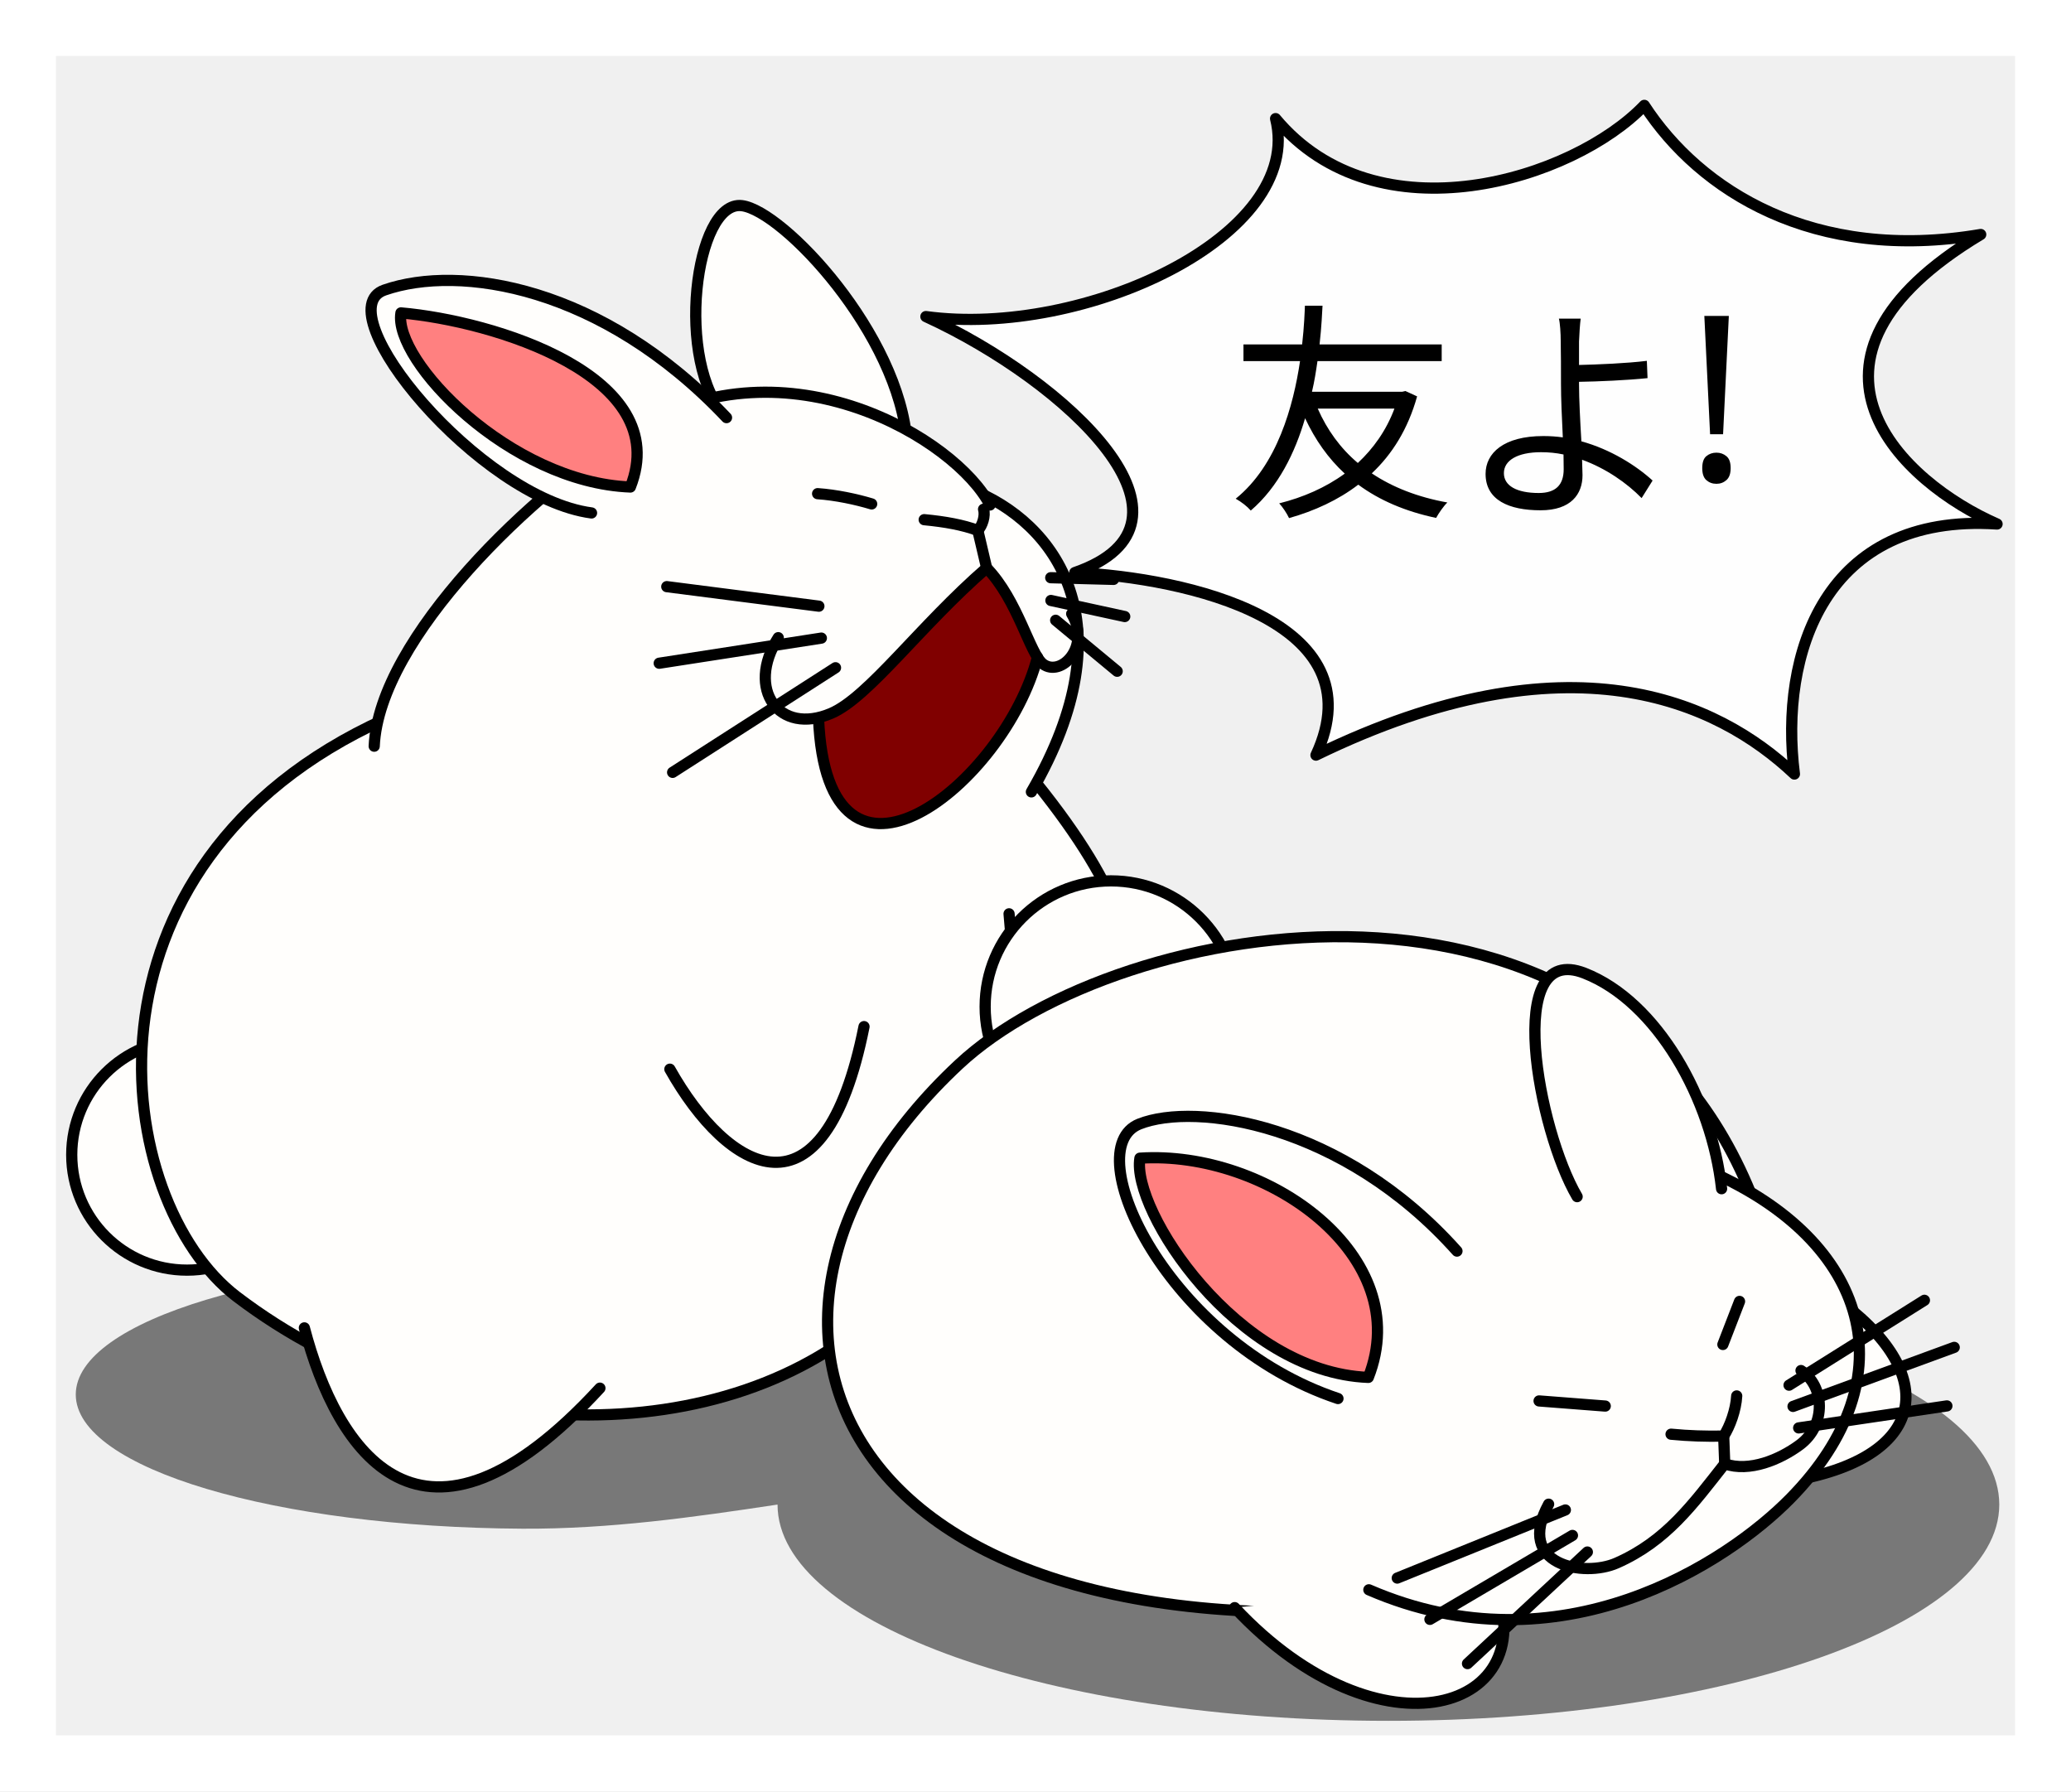
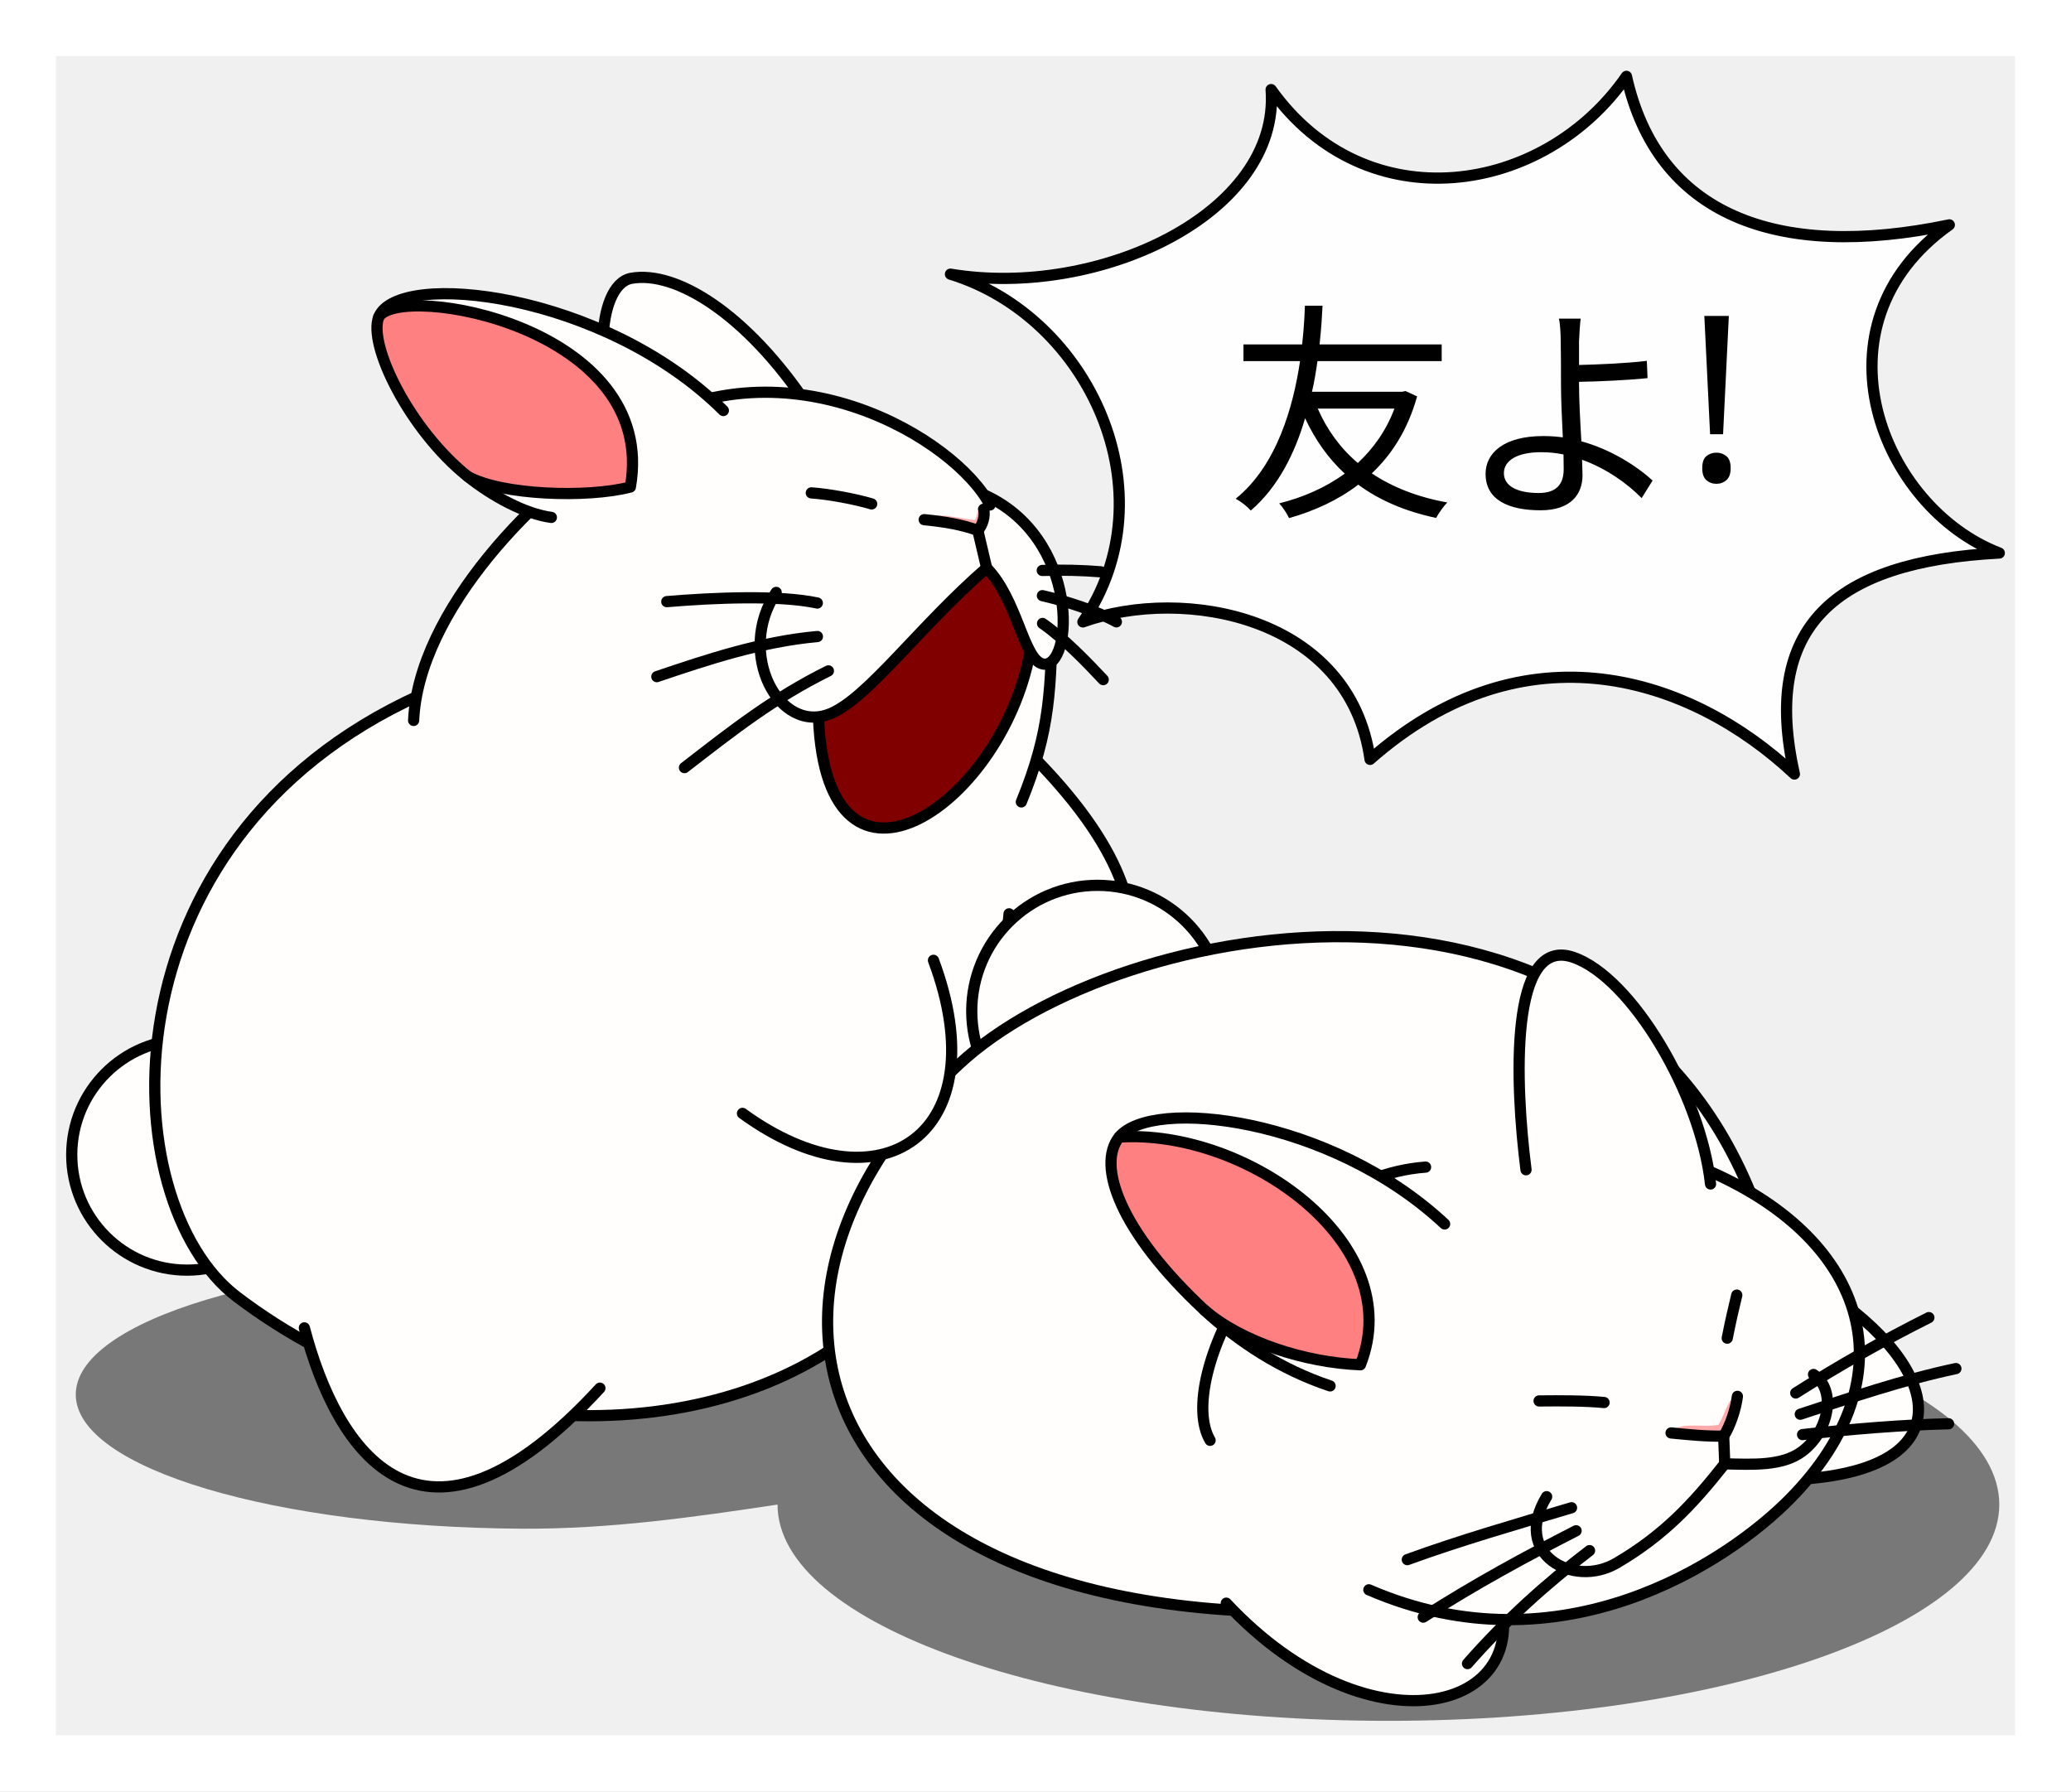
<svg xmlns="http://www.w3.org/2000/svg" xmlns:xlink="http://www.w3.org/1999/xlink" width="370" height="320" id="svg2" version="1.1" enable-background="new">
  <defs id="defs4">
    <linearGradient id="linearGradient12499-5-3">
      <stop id="stop12501-0-8" offset="0" style="stop-color:#ffd5d5;stop-opacity:1;" />
      <stop id="stop12503-9-9" offset="1" style="stop-color:#ffd5d5;stop-opacity:0;" />
    </linearGradient>
    <linearGradient id="linearGradient12499-5">
      <stop id="stop12501-0" offset="0" style="stop-color:#ffd5d5;stop-opacity:1;" />
      <stop id="stop12503-9" offset="1" style="stop-color:#ffd5d5;stop-opacity:0;" />
    </linearGradient>
    <linearGradient id="linearGradient12499-8">
      <stop id="stop12501-6" offset="0" style="stop-color:#ffd5d5;stop-opacity:1;" />
      <stop id="stop12503-0" offset="1" style="stop-color:#ffd5d5;stop-opacity:0;" />
    </linearGradient>
    <linearGradient gradientTransform="translate(0,-7)" gradientUnits="userSpaceOnUse" y2="78.526" x2="178.782" y1="135.026" x1="175.86" id="linearGradient12505-2" xlink:href="#linearGradient12499-8" />
    <linearGradient id="linearGradient12499-9">
      <stop id="stop12501-8" offset="0" style="stop-color:#ffd5d5;stop-opacity:1;" />
      <stop id="stop12503-6" offset="1" style="stop-color:#ffd5d5;stop-opacity:0;" />
    </linearGradient>
    <linearGradient gradientTransform="translate(0,-7)" gradientUnits="userSpaceOnUse" y2="78.526" x2="178.782" y1="135.026" x1="175.86" id="linearGradient12505-1" xlink:href="#linearGradient12499-9" />
    <linearGradient id="linearGradient12499">
      <stop id="stop12501" offset="0" style="stop-color:#ffd5d5;stop-opacity:1;" />
      <stop id="stop12503" offset="1" style="stop-color:#ffd5d5;stop-opacity:0;" />
    </linearGradient>
    <linearGradient xlink:href="#linearGradient12499" id="linearGradient4842" gradientUnits="userSpaceOnUse" gradientTransform="matrix(0.9832367,-0.1823339,0.1823339,0.9832367,74.73669,42.60225)" x1="175.86" y1="135.026" x2="180.123" y2="104.201" />
    <linearGradient xlink:href="#linearGradient12499-5" id="linearGradient4848" gradientUnits="userSpaceOnUse" gradientTransform="matrix(0.9958606,-0.09089341,0.09089341,0.9958606,90.23407,51.0497)" x1="184.389" y1="140.775" x2="178.004" y2="106.502" />
    <linearGradient xlink:href="#linearGradient12499-5-3" id="linearGradient4854" gradientUnits="userSpaceOnUse" gradientTransform="matrix(0.9985031,0.05469451,-0.05469451,0.9985031,114.0699,56.17685)" x1="186.741" y1="139.741" x2="168.636" y2="87.226" />
  </defs>
  <g id="layer2" style="display:none">
    <path style="fill:none;stroke:#0000ff;stroke-width:1px;stroke-linecap:butt;stroke-linejoin:miter;stroke-opacity:1" d="M 10,310 360,10" id="path3025" />
    <path style="fill:none;stroke:#0000ff;stroke-width:1px;stroke-linecap:butt;stroke-linejoin:miter;stroke-opacity:1" d="M 10,10 360,310" id="path3027" />
    <path style="display:inline;fill:none;stroke:#ff0000;stroke-width:1px;stroke-linecap:butt;stroke-linejoin:miter;stroke-opacity:1" d="M 10,0 V 320" id="path3006" />
    <path style="display:inline;fill:none;stroke:#ff0000;stroke-width:1px;stroke-linecap:butt;stroke-linejoin:miter;stroke-opacity:1" d="M 360,0 V 320" id="path3010" />
    <path style="display:inline;fill:none;stroke:#ff0000;stroke-width:1px;stroke-linecap:butt;stroke-linejoin:miter;stroke-opacity:1" d="M 0,10 370,10" id="path3016" />
    <path transform="translate(84.7158,27.7117)" style="display:inline;fill:none;stroke:#ff0000;stroke-width:1px;stroke-linecap:butt;stroke-linejoin:miter;stroke-opacity:1" d="M -84.716,282.288 H 285.284" id="path3018" />
  </g>
-   <g id="layer3" style="display:inline">
-     <path style="opacity:0.5;fill:#000000;fill-opacity:1;stroke:none;stroke-width:2;stroke-linecap:round;stroke-linejoin:round;stroke-miterlimit:4;stroke-dasharray:none;stroke-dashoffset:0;stroke-opacity:1" d="m 248.05,230.141 c 60.275,0 109.137,17.298 109.137,38.635 0,21.338 -48.862,38.635 -109.137,38.635 -60.275,10e-6 -109.137,-17.297 -109.137,-38.635 -15.024,2.266 -30.025,4.394 -45.568,4.311 -44.076,-0.236 -79.808,-10.732 -79.808,-23.971 0,-13.239 35.731,-23.971 79.808,-23.971 44.077,0 79.808,10.732 79.808,23.971" id="path2783" />
-     <g id="g2641" transform="translate(-3.384092,-24.81667)">
-       <path id="path610-1-9-3-4" d="M 165.435,103.987 C 164.088,84.548 143.272,62.465 135.933,61.556 c -8.405,-1.041 -12.103,28.225 -2.752,37.865" style="display:inline;fill:#fffefc;fill-opacity:1;stroke:#000000;stroke-width:2;stroke-linecap:round;stroke-linejoin:round;stroke-opacity:1" />
-       <circle r="20.602" cy="231.111" cx="36.801" id="path642-4-8-0" style="display:inline;opacity:1;fill:#fffefc;fill-opacity:1;stroke:#000000;stroke-width:2;stroke-linecap:round;stroke-linejoin:round;stroke-miterlimit:4;stroke-dasharray:none;stroke-opacity:1" />
-       <path id="path628-1-8-6" d="m 183.662,188.06 c 2.866,28.756 -7.377,55.917 -22.838,70.663 -27.097,25.844 -79.078,25.174 -115.155,-2.269 -22.28,-16.947 -30.852,-77.164 26.555,-103.19 l 102.004,-41.442 7.228,4.496 6.979,48.256 c 32.043,39.722 9.779,47.107 -4.591,41.002" style="display:inline;fill:#fffefc;fill-opacity:1;stroke:#000000;stroke-width:2;stroke-linecap:round;stroke-linejoin:round;stroke-opacity:1" />
-       <path id="path2558" d="m 187.651,166.278 c 17.528,-30.189 4.404,-48.151 -11.013,-54.125" style="display:inline;fill:#fffefc;fill-opacity:1;stroke:#000000;stroke-width:2;stroke-linecap:round;stroke-linejoin:round;stroke-opacity:1" />
-       <path id="path604-7-7-7" d="m 180.255,115.029 c -6.083,-11.763 -36.143,-29.897 -63.162,-13.752 -18.366,10.974 -45.991,37.605 -46.854,56.839" style="display:inline;fill:#fffefc;fill-opacity:1;stroke:#000000;stroke-width:2;stroke-linecap:round;stroke-linejoin:round;stroke-opacity:1" />
-       <path id="path610-1-9-3" d="M 133.182,99.421 C 110.93,75.874 85.471,71.965 72.06,76.633 c -10.694,3.722 16.968,37.152 37.007,39.817" style="display:inline;fill:#fffefc;fill-opacity:1;stroke:#000000;stroke-width:2;stroke-linecap:round;stroke-linejoin:round;stroke-opacity:1" />
-       <path id="path616-1-6-0" d="m 168.498,117.652 c 3.746,0.358 6.894,0.928 9.582,1.92 0.827,-0.842 1.374,-2.635 1.025,-3.783" style="display:inline;fill:none;stroke:#000000;stroke-width:2;stroke-linecap:round;stroke-linejoin:round;stroke-opacity:1" />
-       <path id="path618-7-0-8" d="m 178.08,119.572 1.575,6.706" style="display:inline;fill:none;stroke:#000000;stroke-width:2;stroke-linecap:round;stroke-linejoin:round;stroke-opacity:1" />
-       <path id="path622-0-7-8-3" d="m 149.62,153.075 c 1.492,37.22 33.29,11.654 39.117,-10.861 -2.227,-7.579 -5.785,-11.388 -9.082,-15.936 -9.954,9.078 -18.744,21.063 -30.036,26.797 z" style="display:inline;fill:#800000;stroke:none;stroke-width:2;stroke-linecap:round;stroke-linejoin:round;stroke-opacity:1" />
-       <path id="path620-4-6-2" d="m 142.424,138.731 c -5.844,9.176 0.123,17.526 9.465,13.512 6.684,-2.872 15.943,-15.716 27.767,-25.966 5.571,5.731 7.738,15.406 10.069,17.158 3.224,2.423 8.613,-3.109 5.123,-8.973" style="display:inline;fill:none;stroke:#000000;stroke-width:2;stroke-linecap:round;stroke-linejoin:round;stroke-opacity:1" />
-       <path id="path622-0-7-8" d="m 149.62,153.075 c 1.492,37.22 33.29,11.654 39.117,-10.861" style="display:inline;fill:none;stroke:#000000;stroke-width:2;stroke-linecap:round;stroke-linejoin:round;stroke-opacity:1" />
-       <path id="path626-4-0-0" d="m 123.061,215.817 c 10.387,18.465 27.495,28.405 34.687,-7.606" style="display:inline;fill:none;stroke:#000000;stroke-width:2;stroke-linecap:round;stroke-linejoin:round;stroke-opacity:1" />
-       <path id="path630-4-4-29" d="M 110.564,272.797 C 78.687,307.428 63.555,284.131 57.76,262.03" style="display:inline;fill:#fffefc;fill-opacity:1;stroke:#000000;stroke-width:2;stroke-linecap:round;stroke-linejoin:round;stroke-opacity:1" />
-       <path id="path634-7-0-2" d="m 152.654,144.102 -29.1,18.689" style="display:inline;fill:none;stroke:#000000;stroke-width:2;stroke-linecap:round;stroke-linejoin:round;stroke-opacity:1" />
-       <path id="path636-8-0-1" d="M 202.975,144.729 191.987,135.623" style="display:inline;fill:none;stroke:#000000;stroke-width:2;stroke-linecap:round;stroke-linejoin:round;stroke-opacity:1" />
-       <path id="path638-8-8-0" d="m 191.138,132.086 13.19,2.87" style="display:inline;fill:none;stroke:#000000;stroke-width:2;stroke-linecap:round;stroke-linejoin:round;stroke-opacity:1" />
-       <path id="path640-6-8-8" d="m 121.156,143.296 28.97,-4.488" style="display:inline;fill:none;stroke:#000000;stroke-width:2;stroke-linecap:round;stroke-linejoin:round;stroke-opacity:1" />
-       <path id="path618-7-0-2-3" d="m 149.457,113.007 c 3.277,0.224 6.915,1.003 9.658,1.831" style="display:inline;fill:none;stroke:#000000;stroke-width:2;stroke-linecap:round;stroke-linejoin:round;stroke-opacity:1" />
-       <path id="path640-6-8-8-2" d="m 122.509,129.615 27.175,3.488" style="display:inline;fill:none;stroke:#000000;stroke-width:2;stroke-linecap:round;stroke-linejoin:round;stroke-opacity:1" />
-       <path id="path640-6-8-8-7" d="m 191.106,128.019 11.222,0.298" style="display:inline;fill:none;stroke:#000000;stroke-width:2;stroke-linecap:round;stroke-linejoin:round;stroke-opacity:1" />
-       <path id="path610-1-9-3-8" d="M 75.016,80.714 C 73.595,89.221 94.477,110.986 116.005,111.817 123.858,91.92 91.419,82.128 75.016,80.714 Z" style="display:inline;fill:#ff8080;fill-opacity:1;stroke:#000000;stroke-width:2;stroke-linecap:round;stroke-linejoin:round;stroke-opacity:1" />
+   <g id="layer11">
+     <path id="path10141" d="m 348.261,40.172 c -25.181,17.89 -12.166,50.533 8.929,58.621 -29.701,1.548 -42.501,13.34 -36.606,39.48 -18.503,-17.354 -48.151,-27.006 -75.813,-2.617 -3.589,-25.568 -33.195,-31.012 -51.304,-24.557 15.646,-22.887 1.232,-54.472 -23.662,-62.124 26.445,4.406 58.955,-10.798 57.291,-32.972 16.981,23.8 48.791,18.875 63.48,-2.366 5.488,24.663 26.665,33.009 57.686,26.535 z" style="display:inline;fill:#fefefe;fill-opacity:1;stroke:#000000;stroke-width:2;stroke-linecap:round;stroke-linejoin:round" />
+     <text transform="scale(0.9967154,1.003295)" id="text10145" y="88.965" x="220.057" style="font-style:normal;font-weight:normal;font-size:17.031px;line-height:0%;font-family:sans-serif;letter-spacing:0px;word-spacing:0px;writing-mode:lr-tb;display:inline;fill:#000000;fill-opacity:1;stroke:none;stroke-width:3.435;stroke-linecap:round;stroke-linejoin:round" xml:space="preserve">
+       <tspan id="tspan10143" style="font-size:41.055px;line-height:1.25;font-family:sans-serif;stroke-width:3.435;stroke-linecap:round;stroke-linejoin:round" y="88.965" x="220.057">友よ!</tspan>
+     </text>
+   </g>
+   <g style="display:inline" id="g17311">
+     <path id="path17255" d="m 248.05,230.141 c 60.275,0 109.137,17.298 109.137,38.635 0,21.338 -48.862,38.635 -109.137,38.635 -60.275,10e-6 -109.137,-17.297 -109.137,-38.635 -15.024,2.266 -30.025,4.394 -45.568,4.311 -44.076,-0.236 -79.808,-10.732 -79.808,-23.971 0,-13.239 35.731,-23.971 79.808,-23.971 44.077,0 79.808,10.732 79.808,23.971" style="opacity:0.5;fill:#000000;fill-opacity:1;stroke:none;stroke-width:2;stroke-linecap:round;stroke-linejoin:round;stroke-miterlimit:4;stroke-dasharray:none;stroke-dashoffset:0;stroke-opacity:1" />
+     <g id="g17376">
+       <circle style="display:inline;opacity:1;fill:#fffefc;fill-opacity:1;stroke:#000000;stroke-width:2;stroke-linecap:round;stroke-linejoin:round;stroke-miterlimit:4;stroke-dasharray:none;stroke-opacity:1" id="circle17259" cx="33.417" cy="206.294" r="20.602" />
+       <path style="display:inline;fill:#fffefc;fill-opacity:1;stroke:#000000;stroke-width:2;stroke-linecap:round;stroke-linejoin:round;stroke-opacity:1" d="m 185.39,135.992 c 32.043,33.075 10.849,49.746 -5.495,46.179 l -46.054,-39.936 z" id="path17261" />
+       <path style="display:inline;fill:#fffefc;fill-opacity:1;stroke:#000000;stroke-width:2;stroke-linecap:round;stroke-linejoin:round;stroke-opacity:1" d="m 182.472,143.256 c 5.261,-12.846 5.309,-20.3 5.543,-34.876 L 179.132,92.174 171.94,86.11 75.025,124.186 c -57.407,26.025 -55.02,90.506 -32.741,107.452 36.078,27.442 88.392,28.457 115.155,2.269 14.521,-14.209 19.915,-38.599 22.838,-70.663" id="path17263" />
+       <path style="display:inline;fill:#800000;stroke:none;stroke-width:2;stroke-linecap:round;stroke-linejoin:round;stroke-opacity:1" d="m 146.236,128.258 c 1.492,37.22 33.517,15.059 37.983,-12.892 l -7.985,-13.967 z" id="path17265" />
+       <path style="display:inline;fill:#fffefc;fill-opacity:1;stroke:#000000;stroke-width:2;stroke-linecap:round;stroke-linejoin:round;stroke-opacity:1" d="M 144.284,72.402 C 133.349,56.065 120.817,48.31 112.809,49.712 c -6.54,1.145 -7.027,20.047 0.068,27.43" id="path17257" />
+       <path id="path17275" d="m 138.672,105.826 c -7.254,10.727 0.49,25.615 9.832,21.601 6.684,-2.872 15.943,-15.716 27.767,-25.966" style="display:inline;fill:#fffefc;fill-opacity:1;stroke:none;stroke-width:2;stroke-linecap:round;stroke-linejoin:round;stroke-opacity:1" />
+       <path style="display:inline;fill:none;stroke:#000000;stroke-width:2;stroke-linecap:round;stroke-linejoin:round;stroke-opacity:1" d="m 146.236,128.258 c 1.492,37.22 33.576,15.118 37.983,-12.892" id="path17277" />
+       <path id="path17279" d="m 176.271,101.461 c 5.571,5.731 6.622,16.546 10.069,17.158 5.604,0.996 8.193,-22.898 -10.957,-30.42" style="display:inline;fill:#fffefc;fill-opacity:1;stroke:none;stroke-width:2;stroke-linecap:round;stroke-linejoin:round;stroke-opacity:1" />
+       <path style="display:inline;fill:none;stroke:#000000;stroke-width:2;stroke-linecap:round;stroke-linejoin:round;stroke-opacity:1" d="m 138.672,105.826 c -7.254,10.727 0.49,25.615 9.832,21.601 6.684,-2.872 15.943,-15.716 27.767,-25.966 5.571,5.731 6.597,16.514 10.069,17.158 5.421,1.006 6.857,-22.775 -10.957,-30.42" id="path17281" />
+       <path style="display:inline;fill:#fffefc;fill-opacity:1;stroke:#000000;stroke-width:2;stroke-linecap:round;stroke-linejoin:round;stroke-opacity:1" d="M 107.179,247.981 C 75.303,282.612 60.171,259.314 54.376,237.213" id="path17283" />
+       <path style="display:inline;fill:none;stroke:#000000;stroke-width:2;stroke-linecap:round;stroke-linejoin:round;stroke-opacity:1" d="m 148.001,119.849 c -9.811,4.855 -17.029,10.552 -25.716,17.279" id="path17285" />
+       <path style="display:inline;fill:none;stroke:#000000;stroke-width:2;stroke-linecap:round;stroke-linejoin:round;stroke-opacity:1" d="m 197.098,121.408 c -2.652,-2.829 -7.064,-7.434 -10.837,-10.032" id="path17287" />
+       <path style="display:inline;fill:none;stroke:#000000;stroke-width:2;stroke-linecap:round;stroke-linejoin:round;stroke-opacity:1" d="m 186.234,106.408 c 4.034,0.926 9.582,2.684 13.215,4.679" id="path17289" />
+       <path style="display:inline;fill:none;stroke:#000000;stroke-width:2;stroke-linecap:round;stroke-linejoin:round;stroke-opacity:1" d="m 117.349,120.876 c 9.053,-3.066 18.649,-6.261 28.688,-7.167" id="path17291" />
+       <path style="display:inline;fill:none;stroke:#000000;stroke-width:2;stroke-linecap:round;stroke-linejoin:round;stroke-opacity:1" d="m 186.207,101.906 c 3.695,-0.105 7.029,-0.04 10.459,0.24" id="path17297" />
+       <path style="display:inline;fill:#fffefc;fill-opacity:1;stroke:#000000;stroke-width:2;stroke-linecap:round;stroke-linejoin:round;stroke-opacity:1" d="M 176.871,90.212 C 170.788,78.45 140.728,60.315 113.709,76.46 95.343,87.435 74.76,109.464 73.897,128.698" id="path17267" />
+       <path style="display:inline;fill:none;stroke:#000000;stroke-width:2;stroke-linecap:round;stroke-linejoin:round;stroke-opacity:1" d="m 174.696,94.755 1.575,6.706" id="path17273" />
+       <path style="display:inline;fill:none;stroke:#000000;stroke-width:2;stroke-linecap:round;stroke-linejoin:round;stroke-opacity:1" d="m 144.945,88.049 c 3.277,0.224 8.043,1.144 10.786,1.972" id="path17293" />
+       <g id="g17307">
+         <path id="path17299" d="M 129.233,73.335 C 107.985,52.21 71.117,48.118 67.679,56.602 c -2.023,4.992 3.218,20.176 17.471,30.394 4.723,3.386 8.722,4.818 13.354,5.434" style="display:inline;fill:#fffefc;fill-opacity:1;stroke:none;stroke-width:2;stroke-linecap:round;stroke-linejoin:round;stroke-opacity:1" />
+         <path id="path17301" d="m 83.528,85.092 c 4.517,3.69 21.481,3.971 29.092,1.908 5.061,-28.671 -41.102,-36.561 -44.942,-30.398 -2.023,4.992 5.485,20.267 15.85,28.491 z" style="display:inline;fill:#ff8080;fill-opacity:1;stroke:none;stroke-width:2;stroke-linecap:round;stroke-linejoin:round;stroke-opacity:1" />
+         <path id="path17303" d="M 129.233,73.335 C 107.985,52.21 71.117,48.118 67.679,56.602 c -2.023,4.992 5.544,20.247 15.85,28.491 4.538,3.63 10.343,6.722 14.975,7.338" style="display:inline;fill:none;fill-opacity:1;stroke:#000000;stroke-width:2;stroke-linecap:round;stroke-linejoin:round;stroke-opacity:1" />
+         <path id="path17305" d="M 83.528,85.092 C 89.541,88.483 105.009,88.992 112.62,87 117.682,58.329 71.518,50.439 67.679,56.602" style="display:inline;fill:none;fill-opacity:1;stroke:#000000;stroke-width:2;stroke-linecap:round;stroke-linejoin:round;stroke-opacity:1" />
+       </g>
+       <path id="path17269" d="m 165.114,92.835 c 3.746,0.358 6.894,0.928 9.582,1.92 0.827,-0.842 1.374,-2.635 1.025,-3.783 -1.476,-0.396 -0.927,1.35 -1.608,1.927 -3.103,-0.312 -6.882,-1.587 -8.999,-0.064 z" style="display:inline;fill:#ffaaaa;stroke:none;stroke-width:2;stroke-linecap:round;stroke-linejoin:round;stroke-opacity:1" />
+       <path style="display:inline;fill:none;stroke:#000000;stroke-width:2;stroke-linecap:round;stroke-linejoin:round;stroke-opacity:1" d="m 165.114,92.835 c 3.746,0.358 6.894,0.928 9.582,1.92 0.827,-0.842 1.374,-2.635 1.025,-3.783" id="path17271" />
+       <path style="display:inline;fill:none;stroke:#000000;stroke-width:2;stroke-linecap:round;stroke-linejoin:round;stroke-opacity:1" d="m 119.125,107.477 c 8.325,-0.7 20.101,-1.208 26.893,0.245" id="path17295" />
    </g>
-     <path style="fill:#fefefe;fill-opacity:1;stroke:#000000;stroke-width:2;stroke-linecap:round;stroke-linejoin:round" d="m 353.869,41.889 c -37.669,22.587 -13.785,44.43 2.922,51.72 -30.898,-2.042 -38.912,23.31 -36.207,44.665 -13.717,-12.967 -40.265,-25.377 -85.476,-3.38 11.168,-23.972 -23.182,-31.686 -43.086,-32.61 25.625,-8.884 -1.38,-34.15 -26.605,-45.73 28.185,3.822 67.729,-14.387 62.476,-35.365 18.178,21.806 53.178,10.899 65.873,-2.366 9.903,15.228 30.21,28.131 60.103,23.067 z" id="path23824" />
-     <text xml:space="preserve" style="font-style:normal;font-weight:normal;font-size:17.031px;line-height:0%;font-family:sans-serif;letter-spacing:0px;word-spacing:0px;writing-mode:lr-tb;display:inline;fill:#000000;fill-opacity:1;stroke:none;stroke-width:3.435;stroke-linecap:round;stroke-linejoin:round" x="220.057" y="88.965" id="text13157" transform="scale(0.9967154,1.003295)">
-       <tspan x="220.057" y="88.965" style="font-size:41.055px;line-height:1.25;font-family:sans-serif;stroke-width:3.435;stroke-linecap:round;stroke-linejoin:round" id="tspan1720">友よ!</tspan>
-     </text>
-     <g id="g2770" transform="translate(25.38069,-3.948107)">
-       <path id="path630-4-4-2-1-4" d="m 300.602,234.455 c 20.491,13.49 19.54,29.033 -4.327,33.747" style="display:inline;fill:#fffefc;fill-opacity:1;stroke:#000000;stroke-width:2;stroke-linecap:round;stroke-linejoin:round;stroke-opacity:1" />
-       <circle style="display:inline;opacity:1;fill:#fffefc;fill-opacity:1;stroke:#000000;stroke-width:2;stroke-linecap:round;stroke-linejoin:round;stroke-miterlimit:4;stroke-dasharray:none;stroke-opacity:1" id="path642-4-8-0-4" cx="173.101" cy="183.785" r="22.479" />
-       <path id="path628-1-7-2" d="m 288.071,218.827 c -25.655,-66.922 -113.555,-51.416 -142.139,-24.735 -49.174,45.903 -22.257,110.655 92.33,95.657" style="display:inline;fill:#fffefc;fill-opacity:1;stroke:#000000;stroke-width:2;stroke-linecap:round;stroke-linejoin:round;stroke-opacity:1" />
-       <path id="path630-4-4-2-1" d="m 241.469,286.272 c 9.592,23.084 -20.108,32.835 -46.269,4.864" style="display:inline;fill:#fffefc;fill-opacity:1;stroke:#000000;stroke-width:2;stroke-linecap:round;stroke-linejoin:round;stroke-opacity:1" />
-       <path id="path604-7-4-4" d="m 219.176,287.95 c 34.266,14.867 64.101,-4.931 75.268,-16.285 21.523,-21.884 13.784,-45.956 -14.024,-58.31" style="display:inline;fill:#fffefc;fill-opacity:1;stroke:#000000;stroke-width:2;stroke-linecap:round;stroke-linejoin:round;stroke-opacity:1" />
-       <path id="path606-6-0-1" d="m 282.194,216.302 c -1.756,-16.029 -11.521,-33.433 -24.487,-38.505 -14.651,-5.731 -8.272,28.104 -1.321,39.92" style="display:inline;fill:#fffefc;fill-opacity:1;stroke:#000000;stroke-width:2;stroke-linecap:round;stroke-linejoin:round;stroke-opacity:1" />
-       <path id="path610-1-0-0" d="m 234.917,227.443 c -20.408,-22.847 -46.75,-26.666 -56.741,-22.699 -11.236,4.462 5.167,38.928 35.482,49.039" style="display:inline;fill:#fffefc;fill-opacity:1;stroke:#000000;stroke-width:2;stroke-linecap:round;stroke-linejoin:round;stroke-opacity:1" />
-       <path id="path616-1-4-1" d="m 273.166,260.155 c 3.217,0.311 6.157,0.396 9.403,0.337 1.125,-1.751 2.185,-4.648 2.327,-7.175" style="display:inline;fill:none;stroke:#000000;stroke-width:2;stroke-linecap:round;stroke-linejoin:round;stroke-opacity:1" />
-       <path id="path618-7-8-6" d="m 282.57,260.493 0.186,4.951" style="display:inline;fill:none;stroke:#000000;stroke-width:2;stroke-linecap:round;stroke-linejoin:round;stroke-opacity:1" />
-       <path id="path620-4-3-5" d="m 251.293,272.656 c -5.975,10.908 6.256,13.116 12.154,10.514 8.896,-3.925 13.591,-10.466 19.309,-17.725 4.428,1.536 9.857,-0.773 13.381,-3.371 4.876,-3.595 4.437,-10.597 0.246,-13.291" style="display:inline;fill:none;stroke:#000000;stroke-width:2;stroke-linecap:round;stroke-linejoin:round;stroke-opacity:1" />
-       <path id="path634-7-5-9" d="m 255.55,278.239 -25.465,14.993" style="display:inline;fill:none;stroke:#000000;stroke-width:2;stroke-linecap:round;stroke-linejoin:round;stroke-opacity:1" />
-       <path id="path636-8-4-7" d="M 258.214,281.201 236.8,301.134" style="display:inline;fill:none;stroke:#000000;stroke-width:2;stroke-linecap:round;stroke-linejoin:round;stroke-opacity:1" />
-       <path id="path634-7-0-2-3" d="m 261.41,255.128 -11.822,-0.916" style="display:inline;fill:none;stroke:#000000;stroke-width:2;stroke-linecap:round;stroke-linejoin:round;stroke-opacity:1" />
-       <path id="path634-7-0-2-3-6" d="m 282.426,244.126 2.975,-7.693" style="display:inline;fill:none;stroke:#000000;stroke-width:2;stroke-linecap:round;stroke-linejoin:round;stroke-opacity:1" />
-       <path id="path634-7-5-9-2" d="m 322.446,255.101 -26.481,3.929" style="display:inline;fill:none;stroke:#000000;stroke-width:2;stroke-linecap:round;stroke-linejoin:round;stroke-opacity:1" />
-       <path id="path634-7-5-9-3" d="m 323.756,244.643 -28.799,10.547" style="display:inline;fill:none;stroke:#000000;stroke-width:2;stroke-linecap:round;stroke-linejoin:round;stroke-opacity:1" />
-       <path id="path634-7-5-9-28" d="m 254.283,273.689 -30.034,12.165" style="display:inline;fill:none;stroke:#000000;stroke-width:2;stroke-linecap:round;stroke-linejoin:round;stroke-opacity:1" />
-       <path id="path634-7-5-9-3-5" d="m 318.43,236.234 -24.184,15.163" style="display:inline;fill:none;stroke:#000000;stroke-width:2;stroke-linecap:round;stroke-linejoin:round;stroke-opacity:1" />
-       <path style="display:inline;fill:#ff8080;fill-opacity:1;stroke:#000000;stroke-width:2;stroke-linecap:round;stroke-linejoin:round;stroke-opacity:1" d="m 178.273,210.847 c -1.551,9.283 17.317,38.253 40.807,39.16 8.569,-21.71 -18.123,-40.662 -40.807,-39.16 z" id="path610-1-9-3-8-8" />
+   </g>
+   <g id="layer10" style="display:inline">
+     <g id="g11111">
+       <path style="display:inline;fill:#fffefc;fill-opacity:1;stroke:#000000;stroke-width:2;stroke-linecap:round;stroke-linejoin:round;stroke-opacity:1" d="m 325.983,230.507 c 21.035,13.742 25.118,31.843 -4.327,33.747" id="path10147" />
+       <circle r="22.479" cy="180.634" cx="196.089" id="circle10149" style="display:inline;opacity:1;fill:#fffefc;fill-opacity:1;stroke:#000000;stroke-width:2;stroke-linecap:round;stroke-linejoin:round;stroke-miterlimit:4;stroke-dasharray:none;stroke-opacity:1" />
+       <path style="display:inline;fill:#fffefc;fill-opacity:1;stroke:#000000;stroke-width:2;stroke-linecap:round;stroke-linejoin:round;stroke-opacity:1" d="m 313.452,214.878 c -25.655,-66.922 -113.555,-51.416 -142.139,-24.735 -49.174,45.903 -22.257,110.655 92.33,95.657" id="path10151" />
+       <path style="display:inline;fill:#fffefc;fill-opacity:1;stroke:#000000;stroke-width:2;stroke-linecap:round;stroke-linejoin:round;stroke-opacity:1" d="m 266.85,282.324 c 9.592,23.084 -21.604,32.037 -47.765,4.066" id="path10153" />
+       <path style="display:inline;fill:#fffefc;fill-opacity:1;stroke:#000000;stroke-width:2;stroke-linecap:round;stroke-linejoin:round;stroke-opacity:1" d="m 244.557,284.002 c 34.266,14.867 64.101,-4.931 75.268,-16.285 21.523,-21.884 13.784,-45.956 -14.024,-58.31" id="path10155" />
+       <path style="display:inline;fill:#fffefc;fill-opacity:1;stroke:#000000;stroke-width:2;stroke-linecap:round;stroke-linejoin:round;stroke-opacity:1" d="m 305.601,211.507 c -1.756,-16.029 -14.084,-36.867 -24.487,-40.479 -11.515,-3.998 -10.446,22.534 -8.479,37.94" id="path10157" />
+       <path style="display:inline;fill:none;stroke:#000000;stroke-width:2;stroke-linecap:round;stroke-linejoin:round;stroke-opacity:1" d="m 216.194,257.298 c -6.418,-10.87 11.479,-46.829 38.496,-48.805" id="path10173-8" />
+       <path id="path10161-8" d="m 298.547,255.983 c 3.217,0.311 6.157,0.621 9.403,0.562 1.125,-1.751 2.16,-4.747 2.451,-7.1 -1.537,-0.261 -2.232,3.373 -3.394,5.089 -2.852,0.564 -7.148,-0.7 -8.461,1.45 z" style="display:inline;fill:#ffaaaa;stroke:none;stroke-width:2;stroke-linecap:round;stroke-linejoin:round;stroke-opacity:1" />
+       <path style="display:inline;fill:none;stroke:#000000;stroke-width:2;stroke-linecap:round;stroke-linejoin:round;stroke-opacity:1" d="m 298.547,255.983 c 3.217,0.311 6.157,0.621 9.403,0.562 1.125,-1.751 2.16,-4.747 2.451,-7.1" id="path10161" />
+       <path style="display:inline;fill:none;stroke:#000000;stroke-width:2;stroke-linecap:round;stroke-linejoin:round;stroke-opacity:1" d="m 307.951,256.545 0.186,4.951" id="path10163" />
+       <path style="display:inline;fill:none;stroke:#000000;stroke-width:2;stroke-linecap:round;stroke-linejoin:round;stroke-opacity:1" d="m 276.321,267.368 c -6.257,10.203 4.705,16.429 12.506,11.853 8.387,-4.92 13.591,-10.466 19.309,-17.725 4.992,0.125 10.256,0.423 13.78,-2.175 4.876,-3.595 6.27,-11.09 2.079,-13.785" id="path10165" />
+       <path style="display:inline;fill:none;stroke:#000000;stroke-width:2;stroke-linecap:round;stroke-linejoin:round;stroke-opacity:1" d="m 281.58,273.459 c -9.268,4.742 -17.778,9.358 -27.311,15.426" id="path10167" />
+       <path style="display:inline;fill:none;stroke:#000000;stroke-width:2;stroke-linecap:round;stroke-linejoin:round;stroke-opacity:1" d="m 283.986,277.002 c -7.777,5.942 -15.01,12.443 -21.805,20.184" id="path10169" />
+       <path style="display:inline;fill:none;stroke:#000000;stroke-width:2;stroke-linecap:round;stroke-linejoin:round;stroke-opacity:1" d="m 286.579,250.545 c -3.629,-0.335 -7.613,-0.315 -11.61,-0.281" id="path10171" />
+       <path style="display:inline;fill:none;stroke:#000000;stroke-width:2;stroke-linecap:round;stroke-linejoin:round;stroke-opacity:1" d="m 308.583,239.05 c 0.569,-2.897 1.138,-5.355 1.706,-7.693" id="path10173" />
+       <path style="display:inline;fill:none;stroke:#000000;stroke-width:2;stroke-linecap:round;stroke-linejoin:round;stroke-opacity:1" d="m 348.125,254.344 c -7.644,0.16 -17.749,0.97 -26.082,1.935" id="path10175" />
+       <path style="display:inline;fill:none;stroke:#000000;stroke-width:2;stroke-linecap:round;stroke-linejoin:round;stroke-opacity:1" d="m 349.435,244.484 c -9.447,2 -18.911,5.226 -27.802,8.154" id="path10177" />
+       <path style="display:inline;fill:none;stroke:#000000;stroke-width:2;stroke-linecap:round;stroke-linejoin:round;stroke-opacity:1" d="m 280.767,269.342 c -9.784,2.93 -19.806,5.793 -29.343,9.273" id="path10179" />
+       <path style="display:inline;fill:none;stroke:#000000;stroke-width:2;stroke-linecap:round;stroke-linejoin:round;stroke-opacity:1" d="m 344.608,235.376 c -7.928,3.971 -15.857,8.434 -23.785,13.468" id="path10181" />
+       <g transform="translate(-1.410038,-2.256061)" id="g11076">
+         <path id="path10159-3" d="m 259.5,220.903 c -20.408,-19.058 -52.308,-22.683 -58.137,-15.52 -4.087,5.022 0.182,16.908 15.187,30.875 6.11,5.687 13.716,10.652 22.488,13.577" style="display:inline;fill:#fffefc;fill-opacity:1;stroke:none;stroke-width:2;stroke-linecap:round;stroke-linejoin:round;stroke-opacity:1" />
+         <path style="display:inline;fill:#ff8080;fill-opacity:1;stroke:none;stroke-width:2;stroke-linecap:round;stroke-linejoin:round;stroke-opacity:1" d="m 244.461,246.058 c 8.569,-21.71 -20.415,-42.178 -43.099,-40.676 -4.087,5.022 0.182,16.908 15.187,30.875 6.672,5.765 18.027,9.419 27.911,9.801 z" id="path10183-9" />
+         <path id="path10159" d="m 259.5,220.903 c -20.408,-19.058 -52.308,-22.683 -58.137,-15.52 -4.087,5.022 0.182,16.908 15.187,30.875 6.11,5.687 13.716,10.652 22.488,13.577" style="display:inline;fill:none;fill-opacity:1;stroke:#000000;stroke-width:2;stroke-linecap:round;stroke-linejoin:round;stroke-opacity:1" />
+         <path style="display:inline;fill:none;fill-opacity:1;stroke:#000000;stroke-width:2;stroke-linecap:round;stroke-linejoin:round;stroke-opacity:1" d="m 216.55,236.258 c 6.672,5.765 18.027,9.419 27.911,9.801 8.569,-21.71 -20.415,-42.178 -43.099,-40.676" id="path10183" />
+       </g>
    </g>
+   </g>
+   <g id="layer12" style="display:inline">
+     <path id="path11141" d="m 132.65,198.897 c 24.684,17.94 45.663,3.577 34.122,-27.347" style="display:inline;fill:#fffefc;fill-opacity:1;stroke:#000000;stroke-width:2;stroke-linecap:round;stroke-linejoin:round;stroke-opacity:1" />
  </g>
  <g id="layer7" style="display:inline">
    <path style="fill:#ffffff;stroke:none;display:inline" d="m 0,0 0,320 370,0 0,-320 -10,10 0,300 -350,0 0,-300 350,0 10,-10 z" id="path21072" />
  </g>
</svg>
